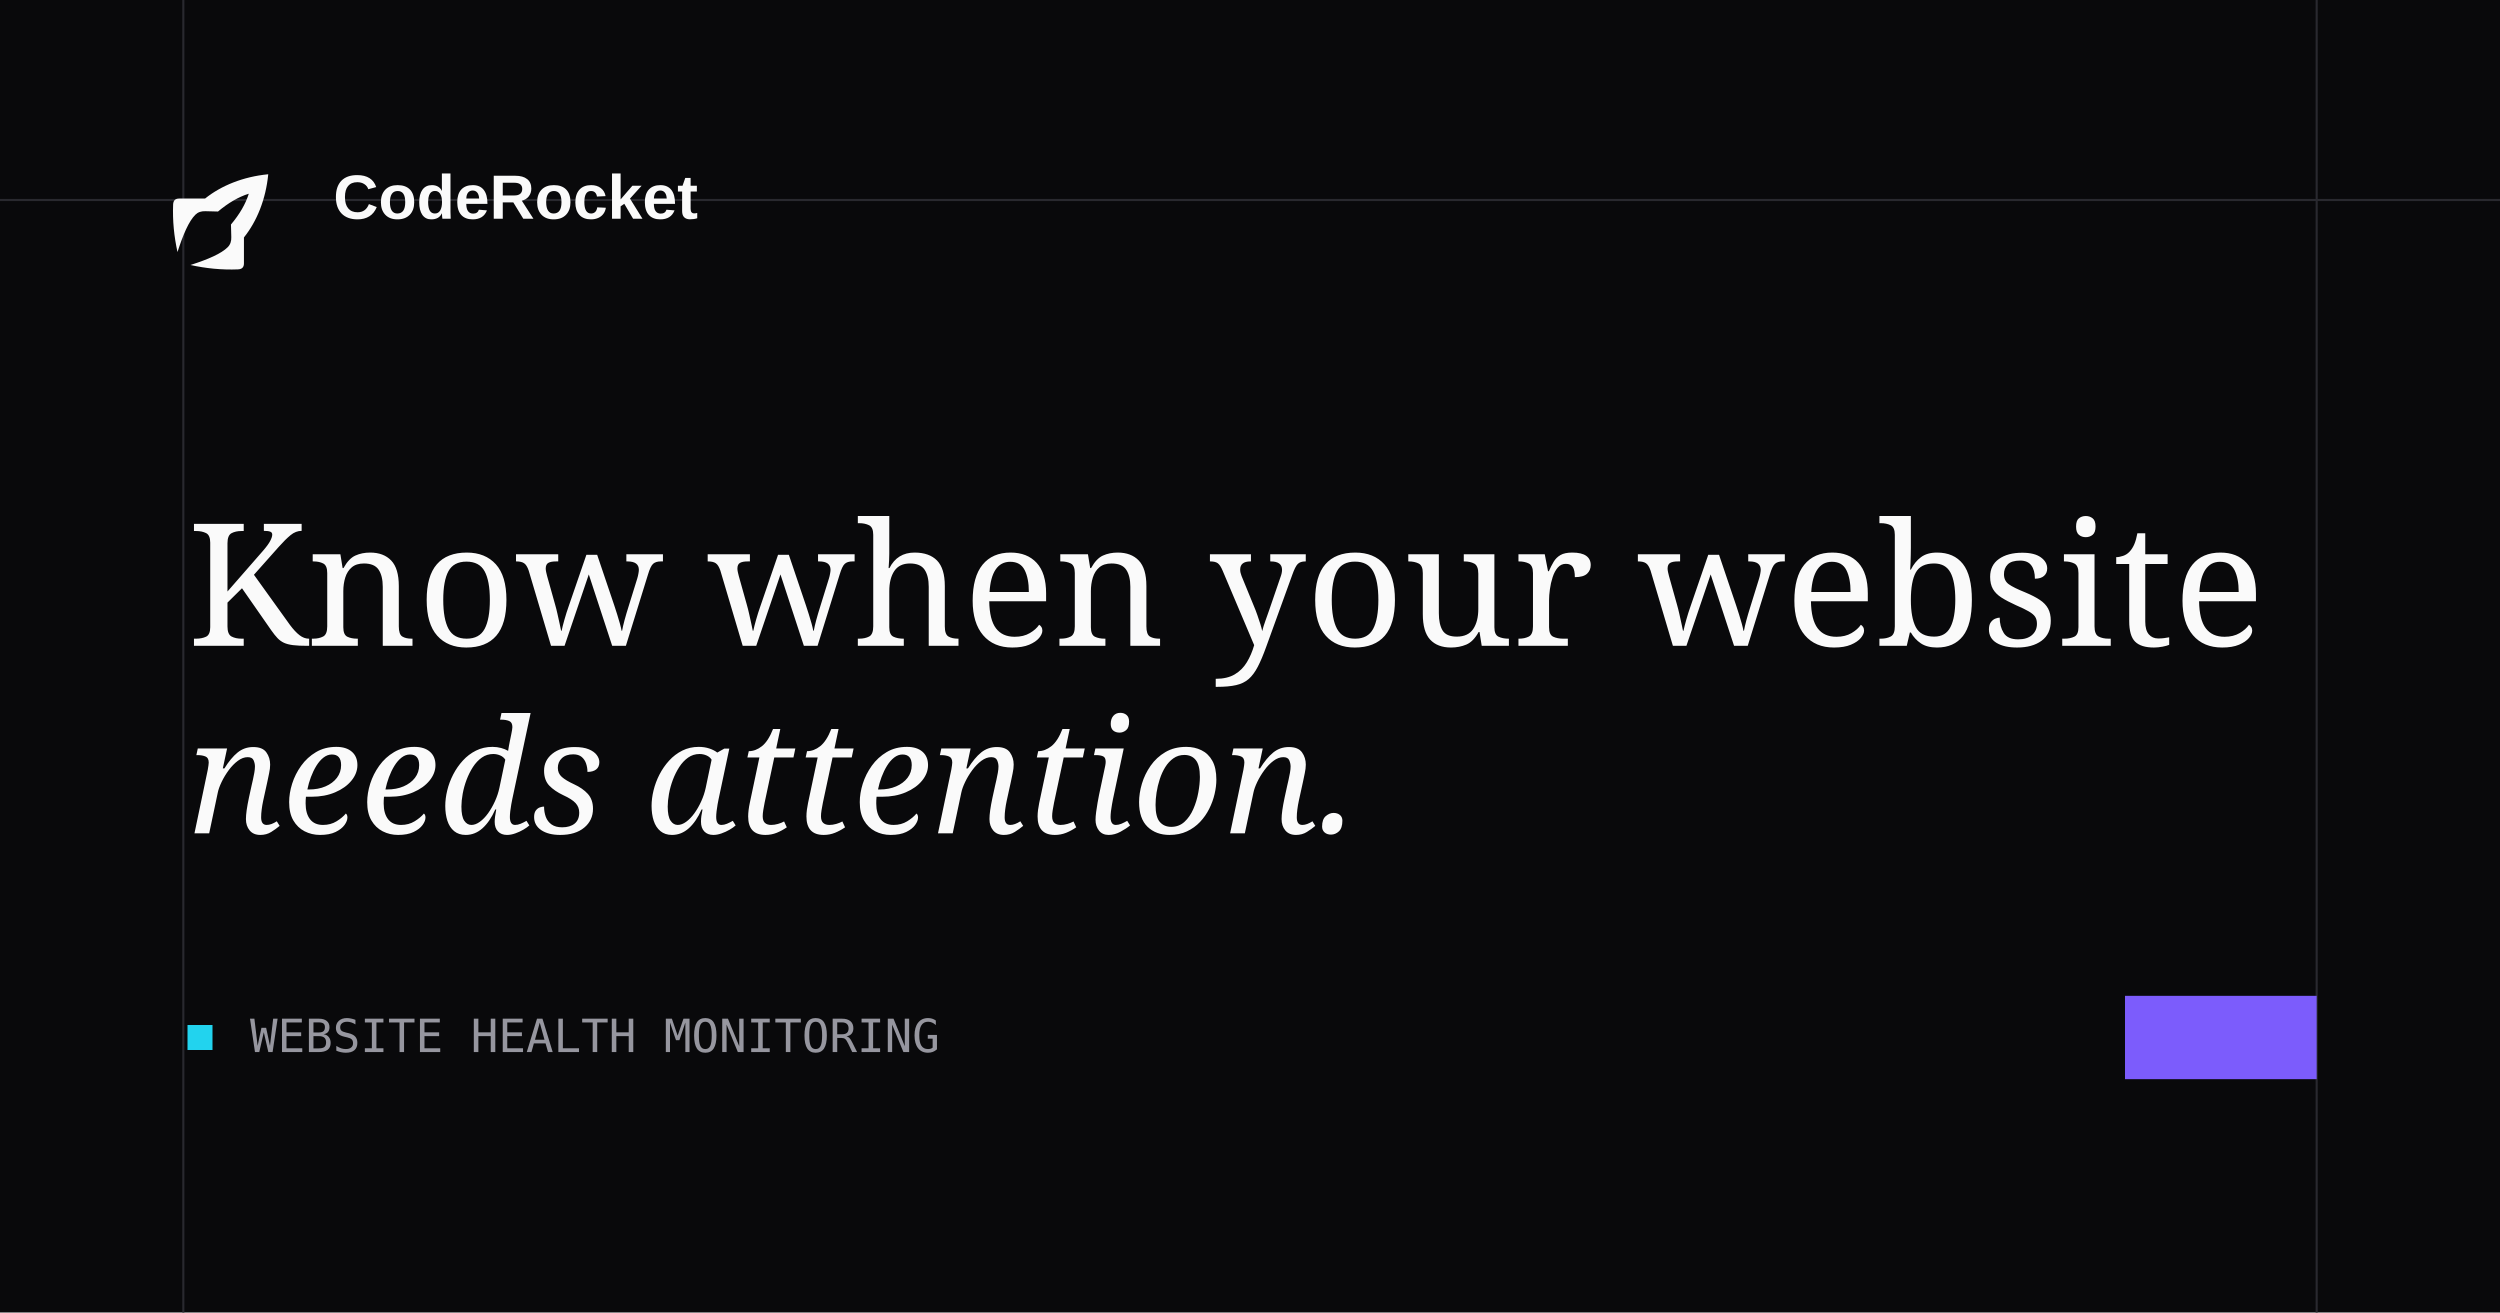
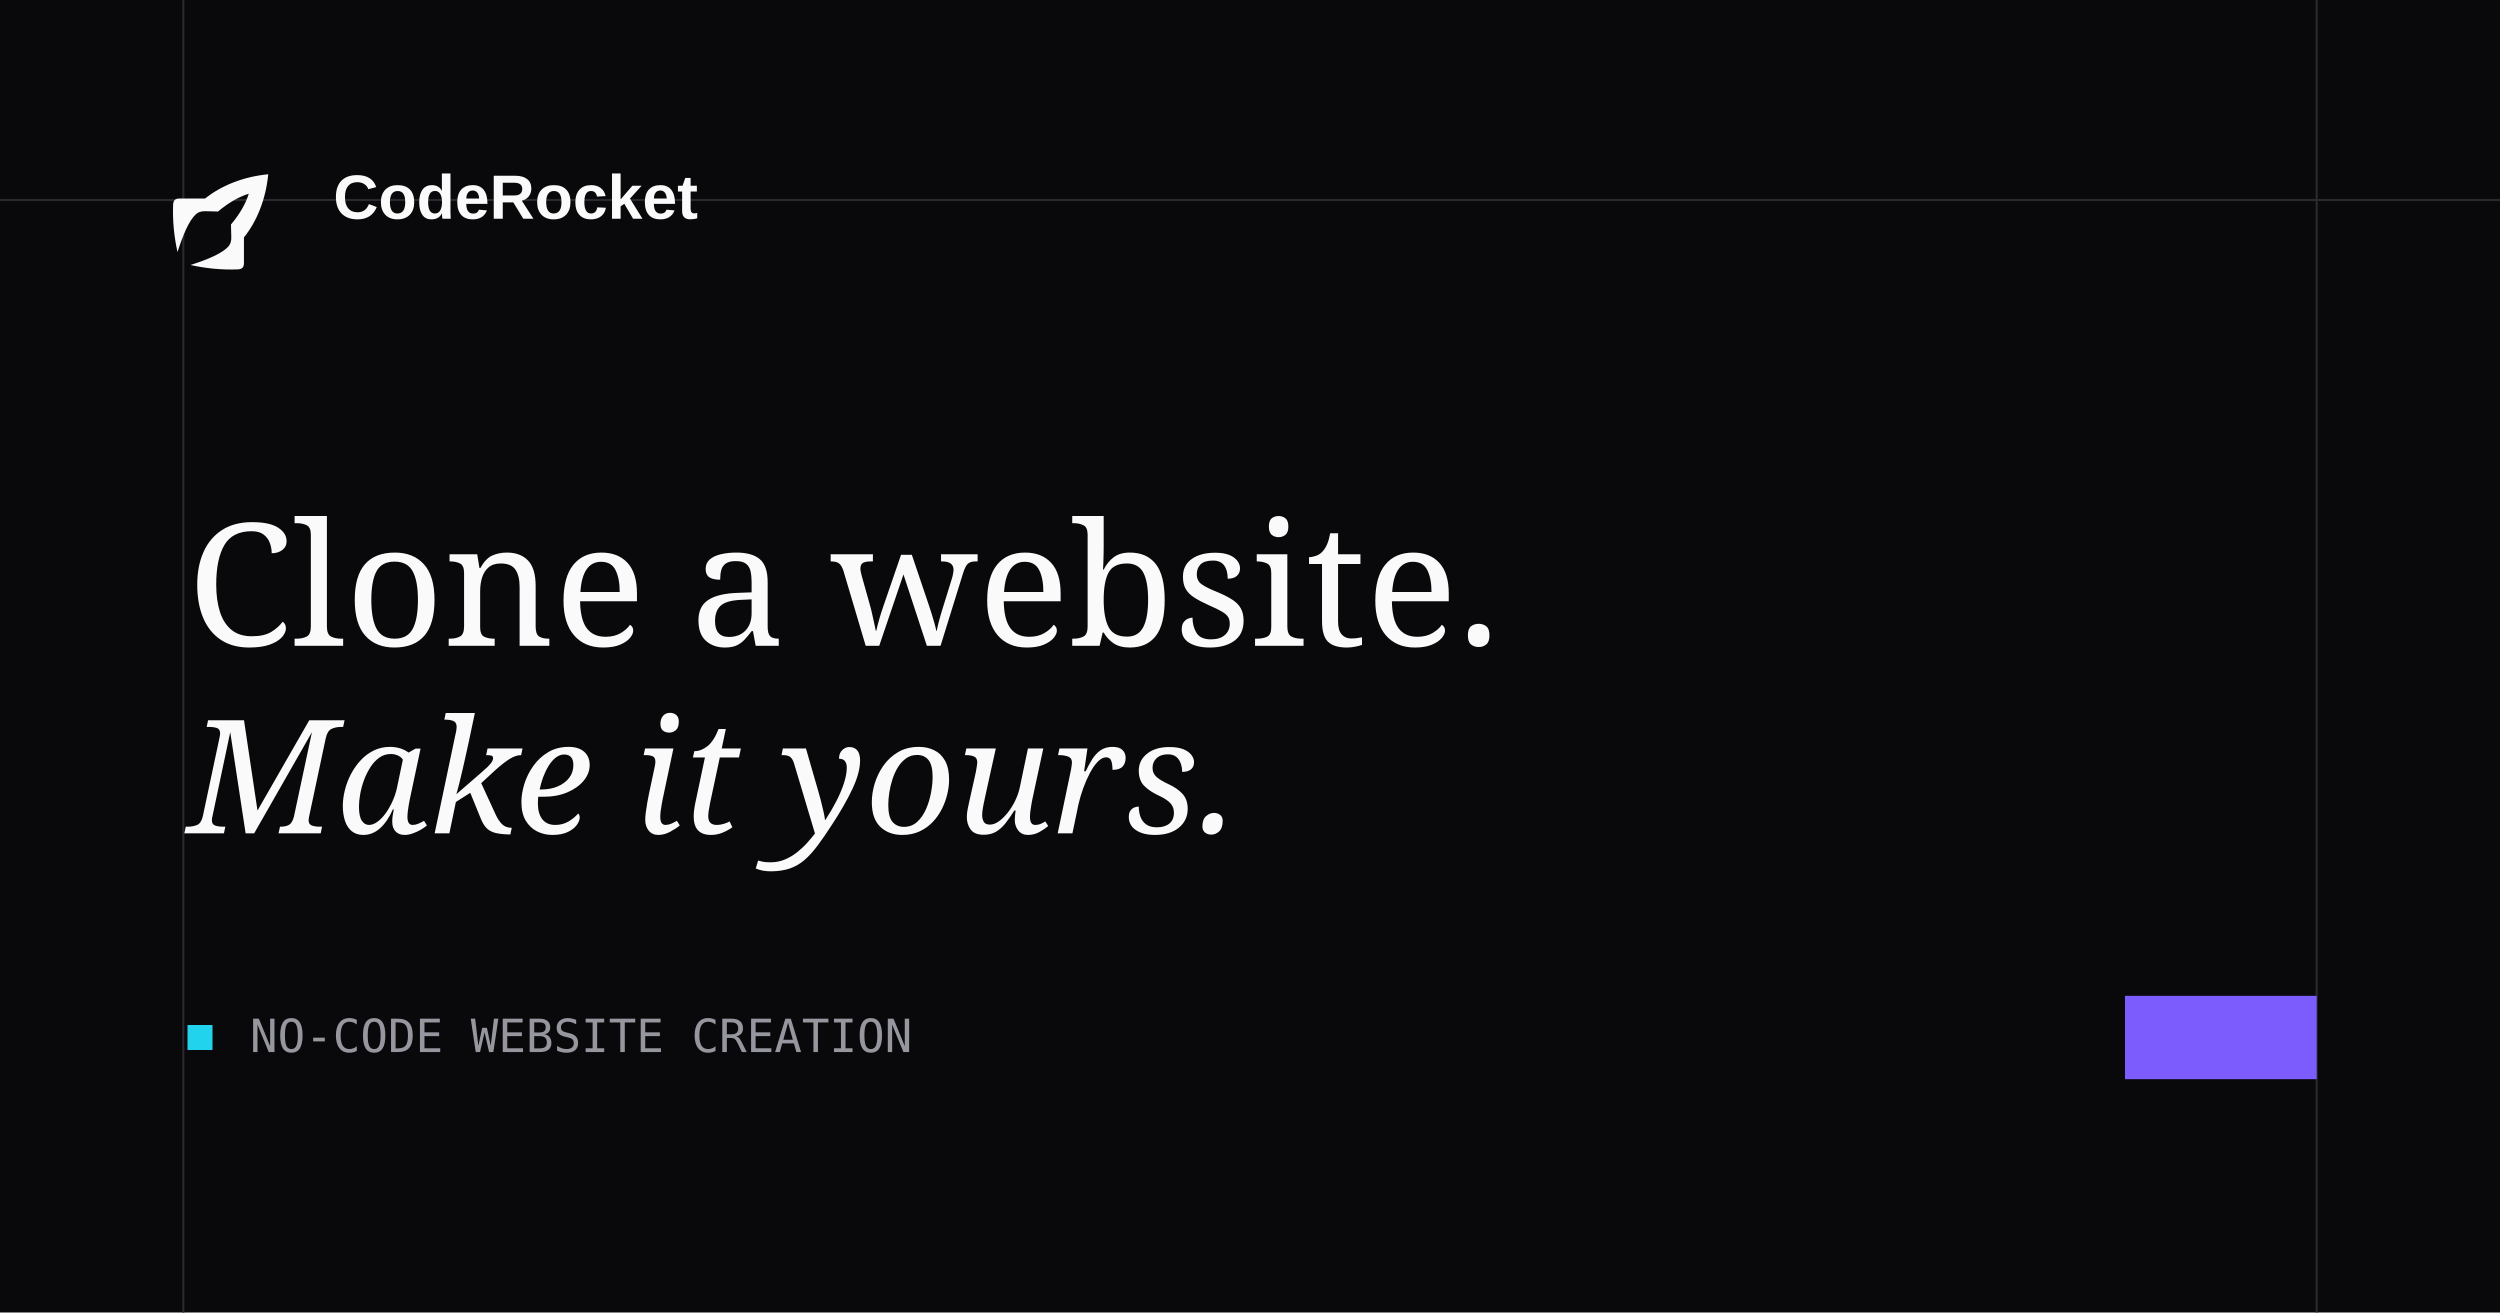
<svg xmlns="http://www.w3.org/2000/svg" width="1200" height="630" viewBox="0 0 1200 630">
  <rect width="1200" height="630" fill="#09090B" />
  <path stroke="#29292F" d="M0 96h1200M88 0v630M1112 0v630" />
  <g transform="translate(78 64) scale(1.1)">
    <path fill="#FAFAFA" d="M24 4C17 12.5 13 22 12 31l-8 8c-1.2 1.2-1.2 2.4 0 3.7 4.8 5.2 10.2 9.6 16 13.3-3.7-7.2-6-13-6-17 0-1.6.7-3 2-4.2l4-3.8c.5-5.8 1.8-10.8 4-15 2.2 4.2 3.5 9.2 4 15l4 3.8c1.3 1.2 2 2.6 2 4.2 0 4-2.3 9.8-6 17 5.8-3.7 11.2-8.1 16-13.3 1.2-1.3 1.2-2.5 0-3.7l-8-8c-1-9-5-18.5-12-27Z" transform="translate(8 8) rotate(45 24 24)" />
  </g>
  <text x="160" y="105" fill="#FAFAFA" font-family="Arial, sans-serif" font-size="30" font-weight="700">CodeRocket</text>
-   <text x="90" y="310" fill="#FAFAFA" font-family="Georgia, serif" font-size="82">Know when your website</text>
-   <text x="90" y="400" fill="#FAFAFA" font-family="Georgia, serif" font-size="76" font-style="italic">needs attention.</text>
+   <text x="90" y="310" fill="#FAFAFA" font-family="Georgia, serif" font-size="82">Clone a website.</text>
+   <text x="90" y="400" fill="#FAFAFA" font-family="Georgia, serif" font-size="76" font-style="italic">Make it yours.</text>
  <rect x="90" y="492" width="12" height="12" fill="#22D3EE" />
-   <text x="120" y="505" fill="#96969F" font-family="monospace" font-size="22">WEBSITE HEALTH MONITORING</text>
+   <text x="120" y="505" fill="#96969F" font-family="monospace" font-size="22">NO-CODE WEBSITE CREATION</text>
  <rect x="1020" y="478" width="92" height="40" fill="#7C5CFC" />
</svg>
